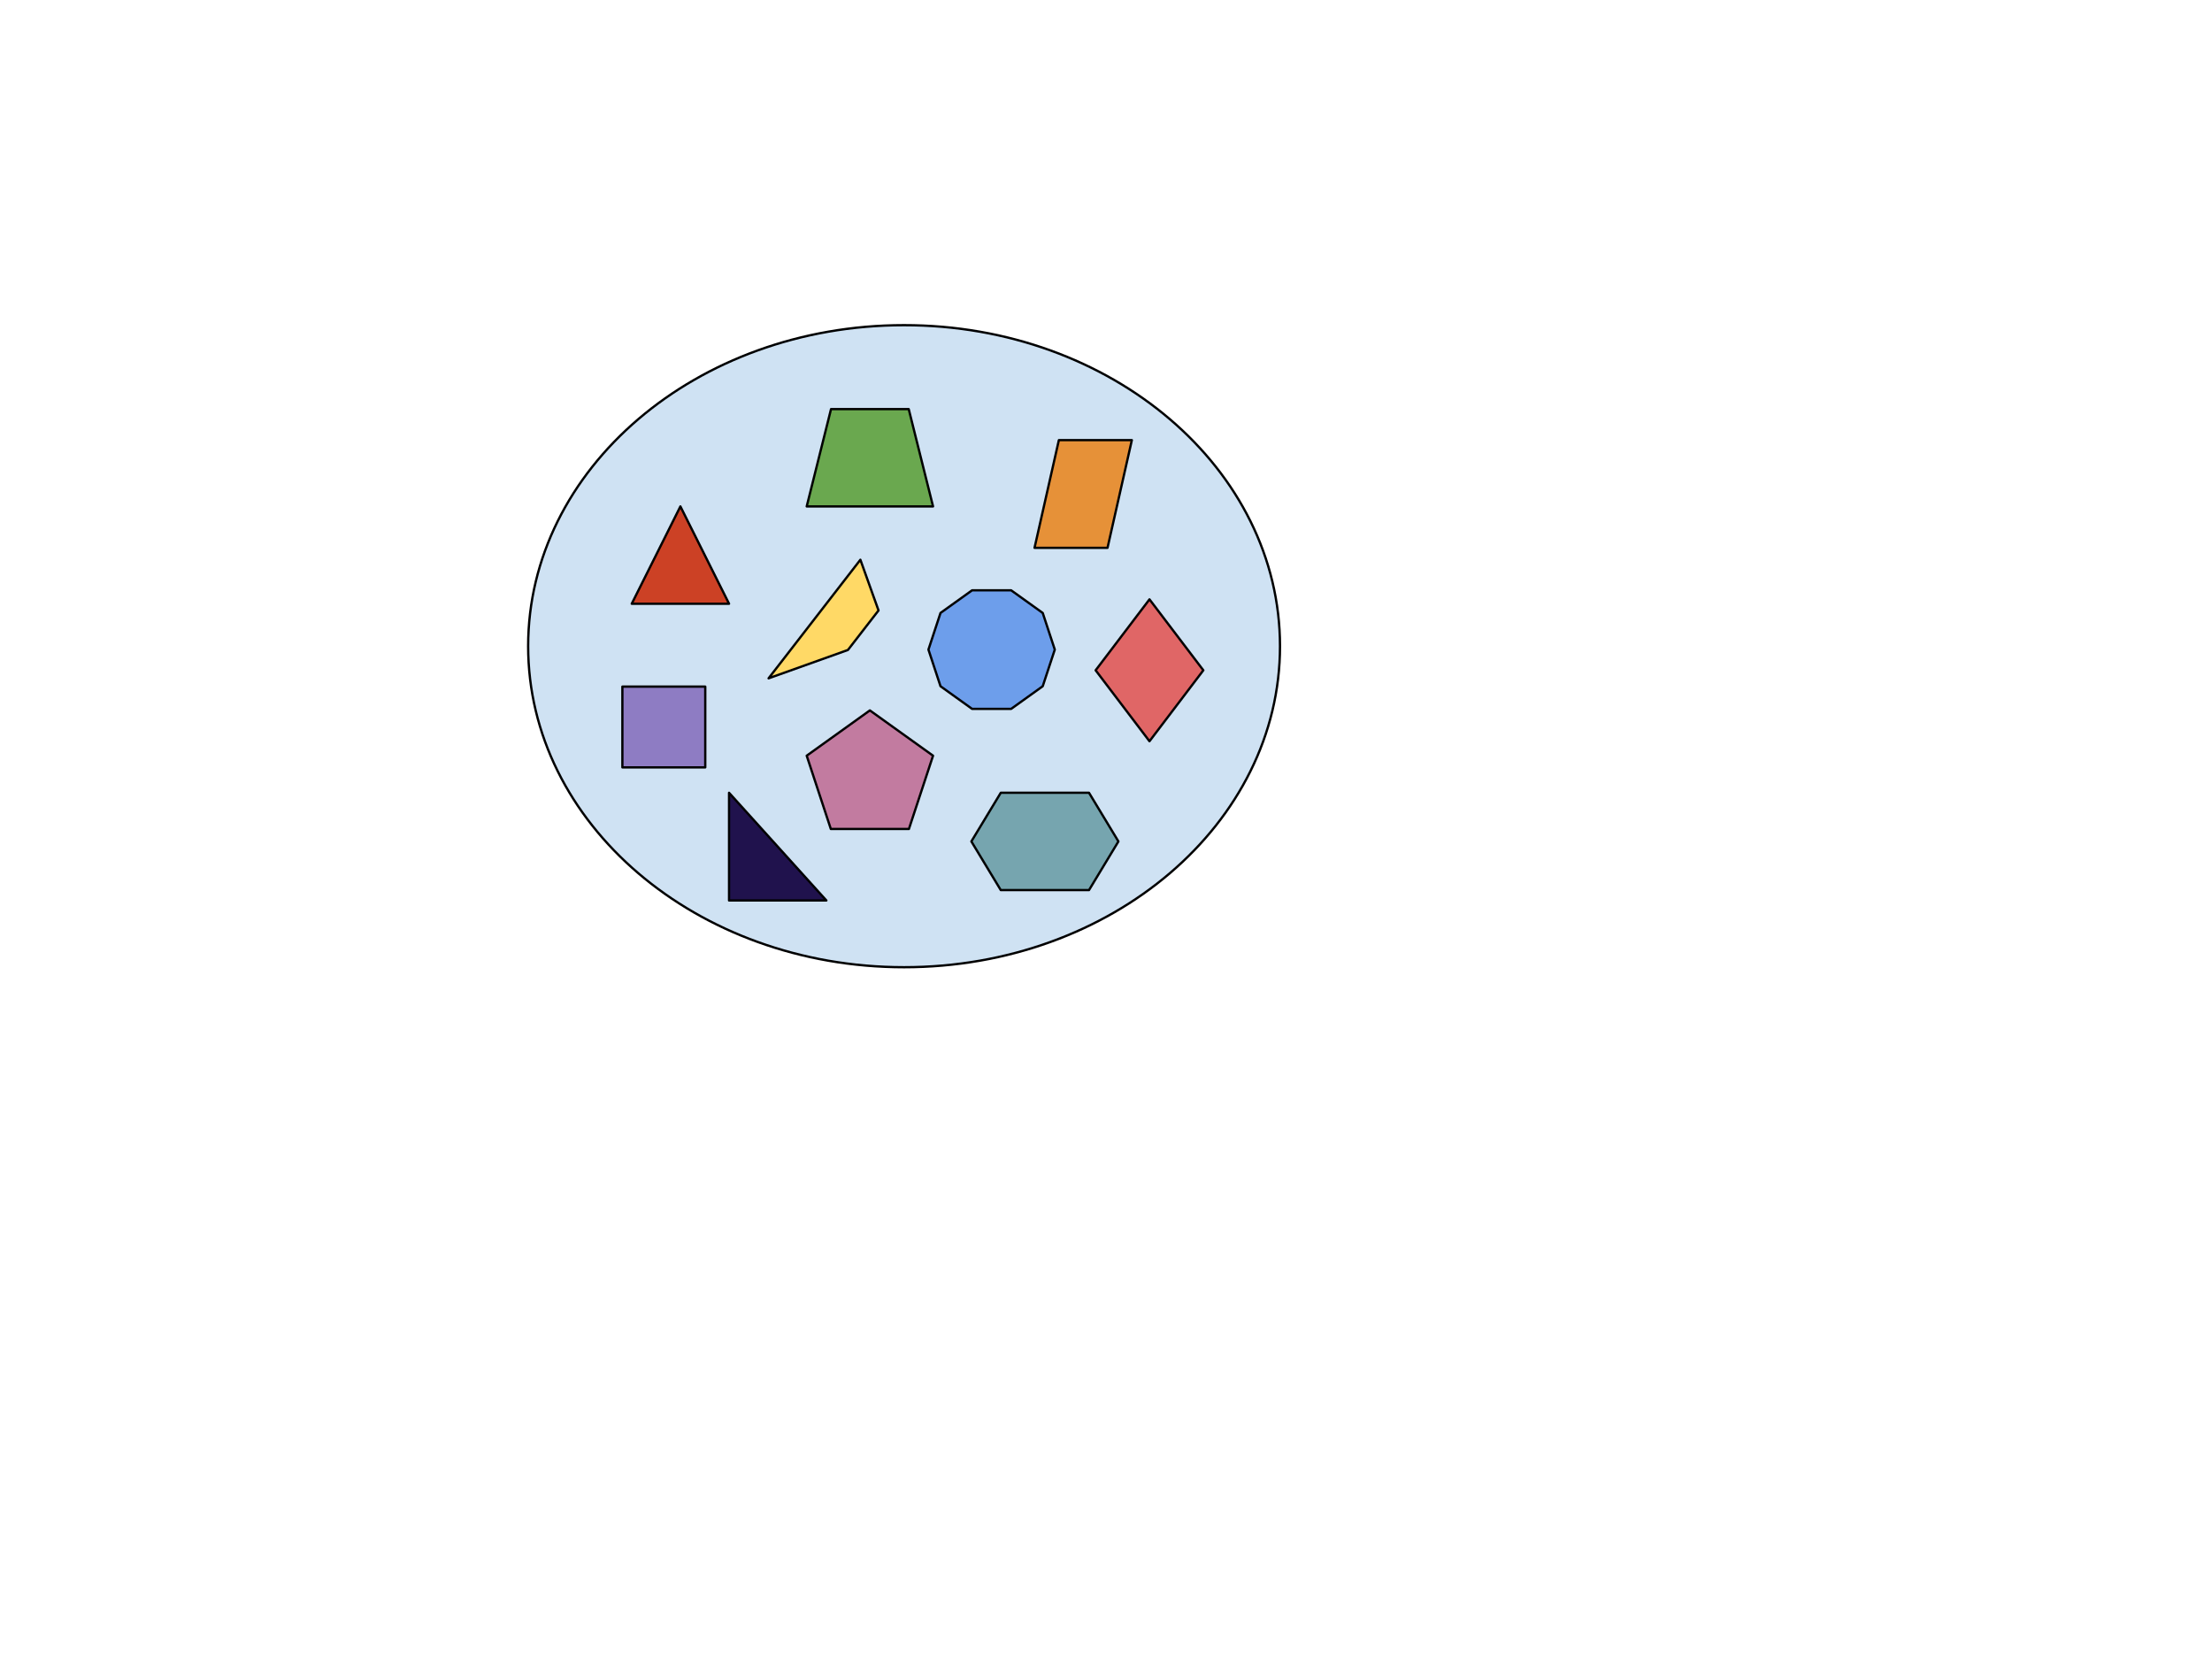
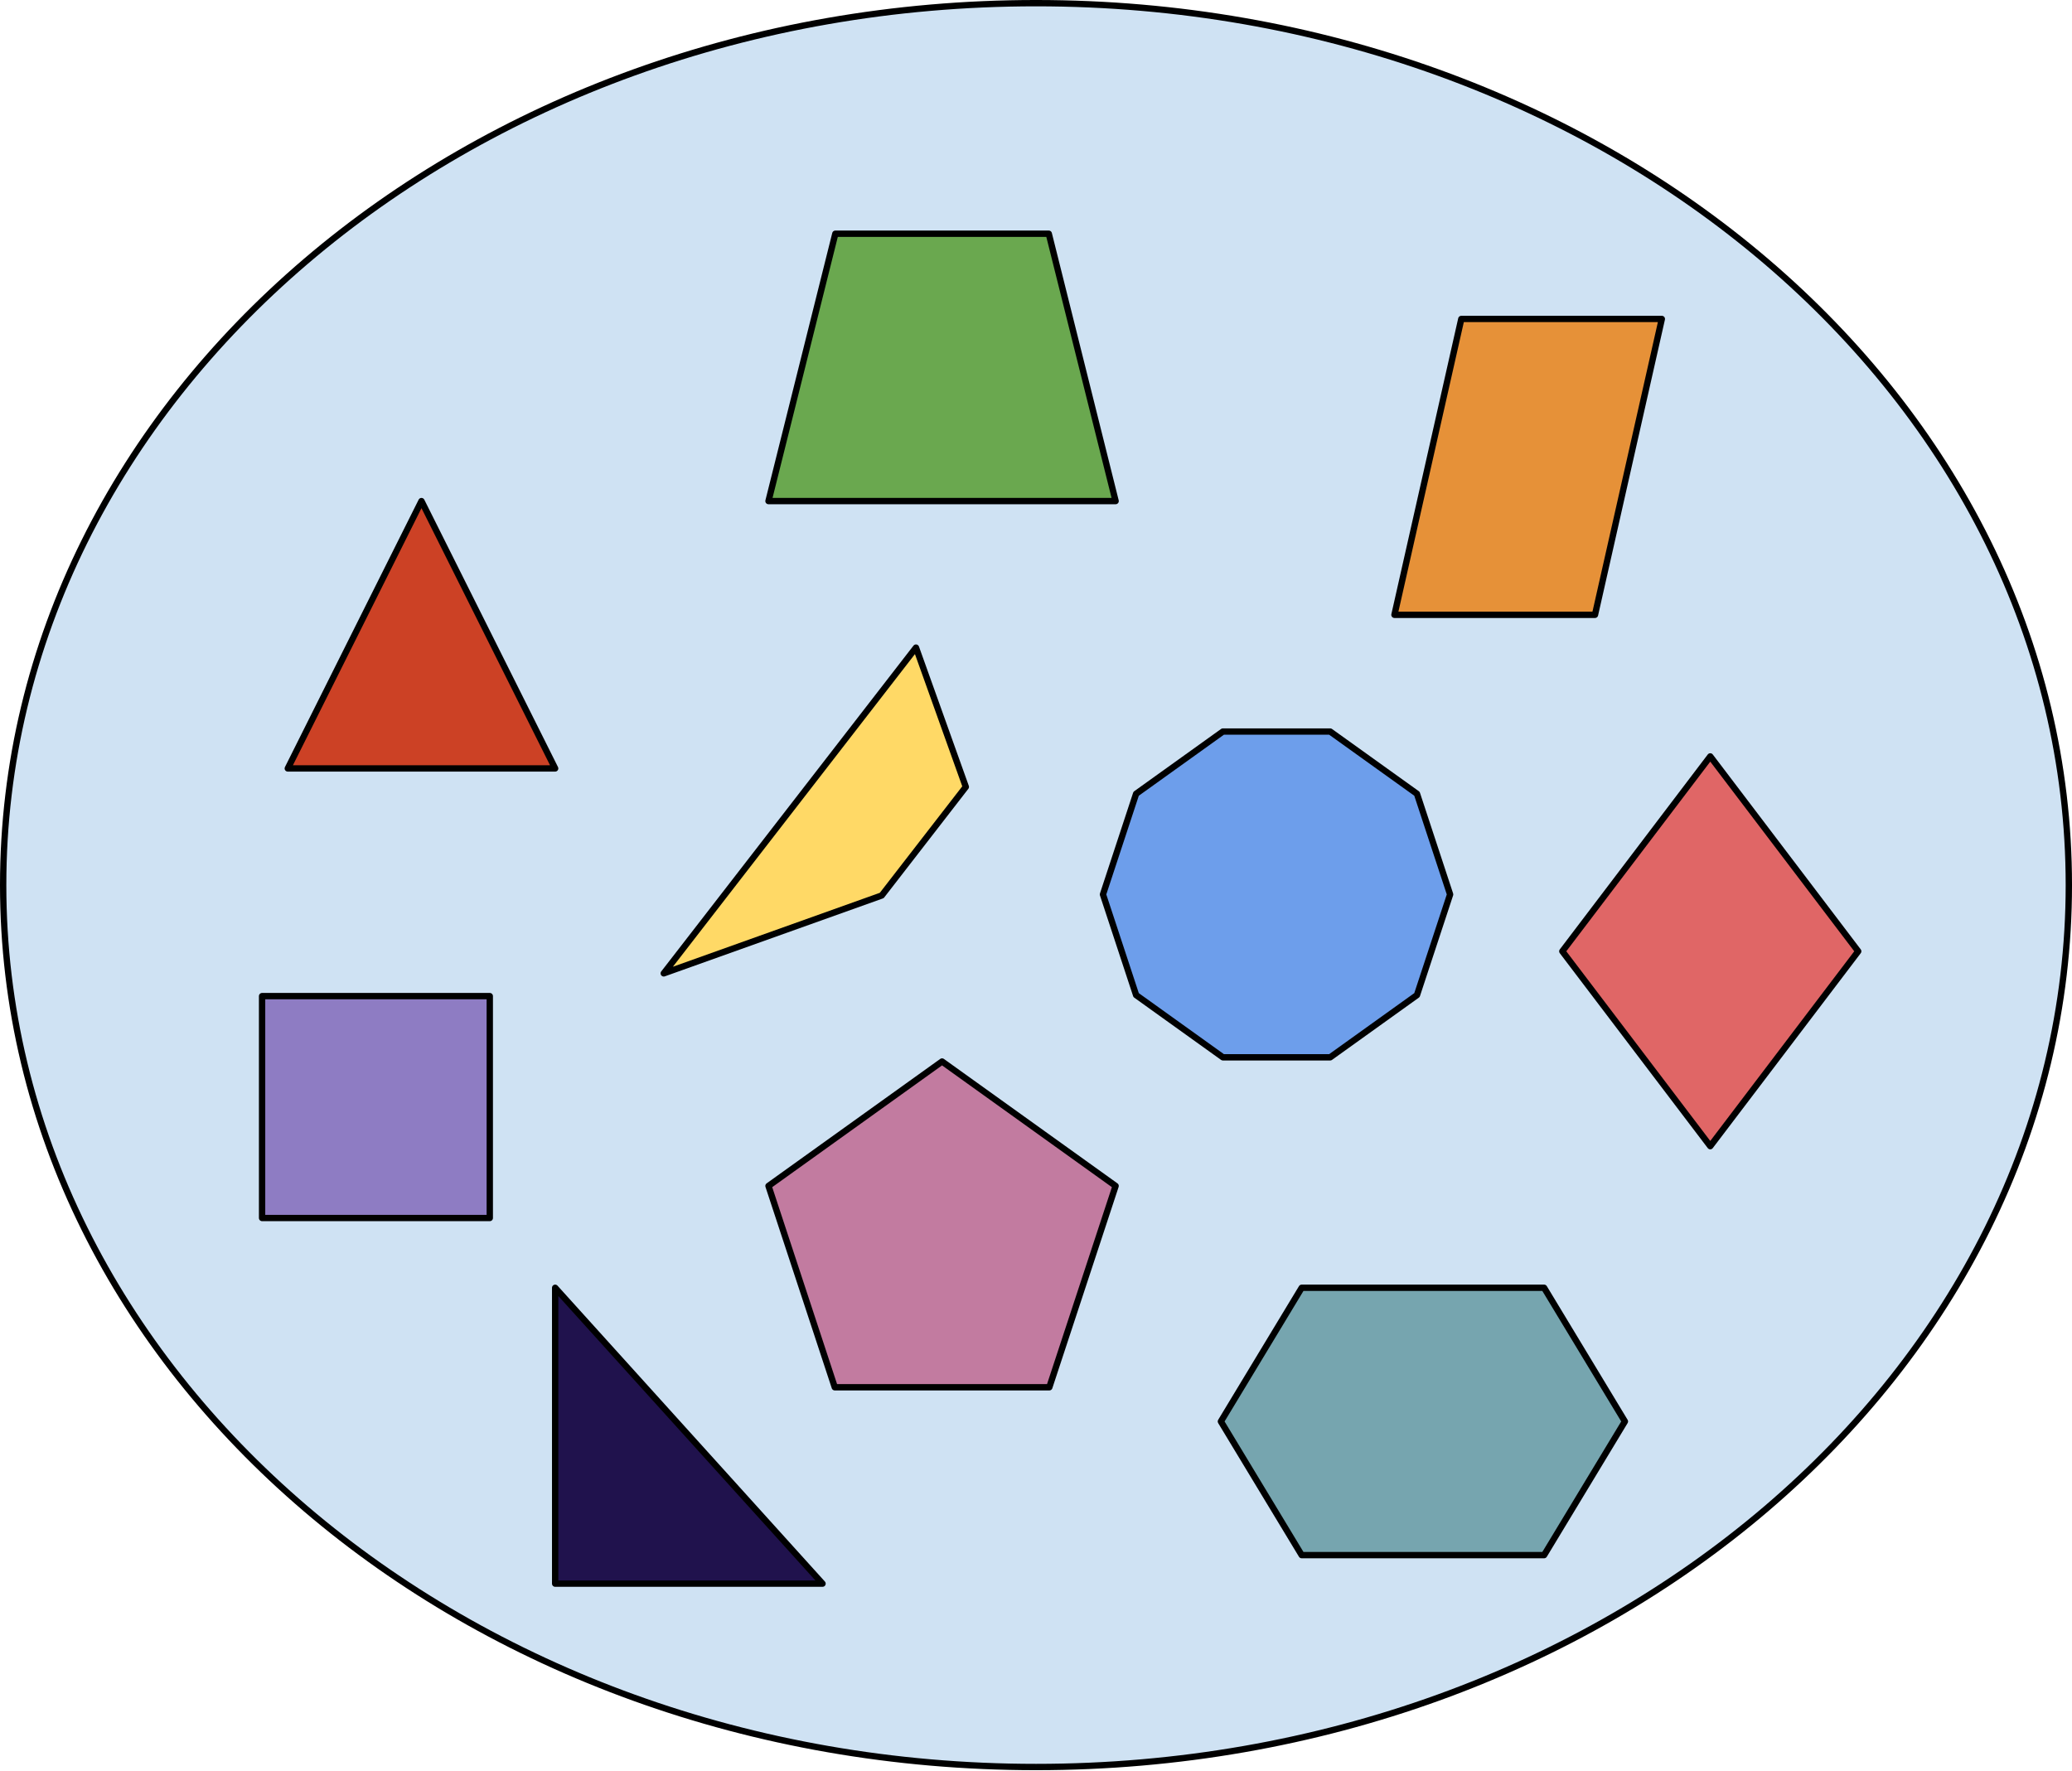
- <svg xmlns="http://www.w3.org/2000/svg" version="1.1" viewBox="0.0 0.0 960.0 720.0" fill="none" stroke="none" stroke-linecap="square" stroke-miterlimit="10">
+ <svg xmlns="http://www.w3.org/2000/svg" version="1.1" viewBox="0 0 327.299 279.646" stroke-miterlimit="10" id="svg53" width="327.299" height="279.646" style="fill:none;stroke:none;stroke-linecap:square;stroke-miterlimit:10">
+   <defs id="defs57" />
  <clipPath id="p.0">
-     <path d="m0 0l960.0 0l0 720.0l-960.0 0l0 -720.0z" clip-rule="nonzero" />
+     <path d="M 0,0 H 960 V 720 H 0 Z" id="path2" style="clip-rule:nonzero" />
  </clipPath>
-   <g clip-path="url(#p.0)">
-     <path fill="#000000" fill-opacity="0.0" d="m0 0l960.0 0l0 720.0l-960.0 0z" fill-rule="evenodd" />
-     <path fill="#cfe2f3" d="m229.213 280.446l0 0c0 -76.946 73.045 -139.323 163.15 -139.323l0 0c90.105 0 163.15 62.377 163.15 139.323l0 0c0 76.946 -73.045 139.323 -163.15 139.323l0 0c-90.105 0 -163.15 -62.377 -163.15 -139.323z" fill-rule="evenodd" />
-     <path stroke="#000000" stroke-width="1.0" stroke-linejoin="round" stroke-linecap="butt" d="m229.213 280.446l0 0c0 -76.946 73.045 -139.323 163.15 -139.323l0 0c90.105 0 163.15 62.377 163.15 139.323l0 0c0 76.946 -73.045 139.323 -163.15 139.323l0 0c-90.105 0 -163.15 -62.377 -163.15 -139.323z" fill-rule="evenodd" />
-     <path fill="#cc4125" d="m274.171 262.018l21.118 -42.236l21.118 42.236z" fill-rule="evenodd" />
-     <path stroke="#000000" stroke-width="1.0" stroke-linejoin="round" stroke-linecap="butt" d="m274.171 262.018l21.118 -42.236l21.118 42.236z" fill-rule="evenodd" />
-     <path fill="#20124d" d="m316.407 390.801l0 -46.74l42.236 46.74z" fill-rule="evenodd" />
-     <path stroke="#000000" stroke-width="1.0" stroke-linejoin="round" stroke-linecap="butt" d="m316.407 390.801l0 -46.74l42.236 46.74z" fill-rule="evenodd" />
-     <path fill="#e69138" d="m448.984 237.751l10.559 -46.74l31.677 0l-10.559 46.74z" fill-rule="evenodd" />
-     <path stroke="#000000" stroke-width="1.0" stroke-linejoin="round" stroke-linecap="butt" d="m448.984 237.751l10.559 -46.74l31.677 0l-10.559 46.74z" fill-rule="evenodd" />
-     <path fill="#6aa84f" d="m350.105 219.782l10.559 -42.236l33.717 0l10.559 42.236z" fill-rule="evenodd" />
-     <path stroke="#000000" stroke-width="1.0" stroke-linejoin="round" stroke-linecap="butt" d="m350.105 219.782l10.559 -42.236l33.717 0l10.559 42.236z" fill-rule="evenodd" />
-     <path fill="#e06666" d="m475.501 290.904l23.37 -30.787l23.37 30.787l-23.37 30.787z" fill-rule="evenodd" />
-     <path stroke="#000000" stroke-width="1.0" stroke-linejoin="round" stroke-linecap="butt" d="m475.501 290.904l23.37 -30.787l23.37 30.787l-23.37 30.787z" fill-rule="evenodd" />
-     <path fill="#c27ba0" d="m350.105 327.973l27.417 -19.658l27.417 19.658l-10.472 31.807l-33.89 0z" fill-rule="evenodd" />
-     <path stroke="#000000" stroke-width="1.0" stroke-linejoin="round" stroke-linecap="butt" d="m350.105 327.973l27.417 -19.658l27.417 19.658l-10.472 31.807l-33.89 0z" fill-rule="evenodd" />
-     <path fill="#76a5af" d="m421.567 365.178l12.764 -21.118l38.293 0l12.764 21.118l-12.764 21.118l-38.293 0z" fill-rule="evenodd" />
-     <path stroke="#000000" stroke-width="1.0" stroke-linejoin="round" stroke-linecap="butt" d="m421.567 365.178l12.764 -21.118l38.293 0l12.764 21.118l-12.764 21.118l-38.293 0z" fill-rule="evenodd" />
-     <path fill="#8e7cc3" d="m270.112 297.984l35.969 0l0 35.055l-35.969 0z" fill-rule="evenodd" />
-     <path stroke="#000000" stroke-width="1.0" stroke-linejoin="round" stroke-linecap="butt" d="m270.112 297.984l35.969 0l0 35.055l-35.969 0z" fill-rule="evenodd" />
-     <path fill="#ffd966" d="m381.277 264.933l-13.281 17.155l-34.436 12.305l39.843 -51.465z" fill-rule="evenodd" />
-     <path stroke="#000000" stroke-width="1.0" stroke-linejoin="round" stroke-linecap="butt" d="m381.277 264.933l-13.281 17.155l-34.436 12.305l39.843 -51.465z" fill-rule="evenodd" />
-     <path fill="#6d9eeb" d="m402.941 281.922l5.236 -15.903l13.709 -9.829l16.945 0l13.709 9.829l5.236 15.903l-5.236 15.903l-13.709 9.829l-16.945 0l-13.709 -9.829z" fill-rule="evenodd" />
-     <path stroke="#000000" stroke-width="1.0" stroke-linejoin="round" stroke-linecap="butt" d="m402.941 281.922l5.236 -15.903l13.709 -9.829l16.945 0l13.709 9.829l5.236 15.903l-5.236 15.903l-13.709 9.829l-16.945 0l-13.709 -9.829z" fill-rule="evenodd" />
+   <g id="g4815" transform="translate(-282.0459,-320.6234)">
+     <path d="m 282.546,460.446 v 0 c 0,-76.946 73.045,-139.323 163.15,-139.323 v 0 c 90.105,0 163.15,62.377 163.15,139.323 v 0 c 0,76.946 -73.045,139.323 -163.15,139.323 v 0 c -90.105,0 -163.15,-62.377 -163.15,-139.323 z" id="path7" style="fill:#cfe2f3;fill-rule:evenodd" />
+     <path d="m 282.546,460.446 v 0 c 0,-76.946 73.045,-139.323 163.15,-139.323 v 0 c 90.105,0 163.15,62.377 163.15,139.323 v 0 c 0,76.946 -73.045,139.323 -163.15,139.323 v 0 c -90.105,0 -163.15,-62.377 -163.15,-139.323 z" id="path9" style="fill-rule:evenodd;stroke:#000000;stroke-width:1;stroke-linecap:butt;stroke-linejoin:round" />
+     <path d="m 327.504,442.018 21.118,-42.236 21.118,42.236 z" id="path11" style="fill:#cc4125;fill-rule:evenodd" />
+     <path d="m 327.504,442.018 21.118,-42.236 21.118,42.236 z" id="path13" style="fill-rule:evenodd;stroke:#000000;stroke-width:1;stroke-linecap:butt;stroke-linejoin:round" />
+     <path d="m 369.74,570.801 v -46.74 l 42.236,46.74 z" id="path15" style="fill:#20124d;fill-rule:evenodd" />
+     <path d="m 369.74,570.801 v -46.74 l 42.236,46.74 z" id="path17" style="fill-rule:evenodd;stroke:#000000;stroke-width:1;stroke-linecap:butt;stroke-linejoin:round" />
+     <path d="m 502.318,417.751 10.559,-46.74 h 31.677 l -10.559,46.74 z" id="path19" style="fill:#e69138;fill-rule:evenodd" />
+     <path d="m 502.318,417.751 10.559,-46.74 h 31.677 l -10.559,46.74 z" id="path21" style="fill-rule:evenodd;stroke:#000000;stroke-width:1;stroke-linecap:butt;stroke-linejoin:round" />
+     <path d="m 403.438,399.782 10.559,-42.236 h 33.717 l 10.559,42.236 z" id="path23" style="fill:#6aa84f;fill-rule:evenodd" />
+     <path d="m 403.438,399.782 10.559,-42.236 h 33.717 l 10.559,42.236 z" id="path25" style="fill-rule:evenodd;stroke:#000000;stroke-width:1;stroke-linecap:butt;stroke-linejoin:round" />
+     <path d="m 528.835,470.904 23.37,-30.787 23.37,30.787 -23.37,30.787 z" id="path27" style="fill:#e06666;fill-rule:evenodd" />
+     <path d="m 528.835,470.904 23.37,-30.787 23.37,30.787 -23.37,30.787 z" id="path29" style="fill-rule:evenodd;stroke:#000000;stroke-width:1;stroke-linecap:butt;stroke-linejoin:round" />
+     <path d="m 403.438,507.973 27.417,-19.658 27.417,19.658 -10.472,31.807 h -33.89 z" id="path31" style="fill:#c27ba0;fill-rule:evenodd" />
+     <path d="m 403.438,507.973 27.417,-19.658 27.417,19.658 -10.472,31.807 h -33.89 z" id="path33" style="fill-rule:evenodd;stroke:#000000;stroke-width:1;stroke-linecap:butt;stroke-linejoin:round" />
+     <path d="m 474.9,545.178 12.764,-21.118 h 38.293 l 12.764,21.118 -12.764,21.118 h -38.293 z" id="path35" style="fill:#76a5af;fill-rule:evenodd" />
+     <path d="m 474.9,545.178 12.764,-21.118 h 38.293 l 12.764,21.118 -12.764,21.118 h -38.293 z" id="path37" style="fill-rule:evenodd;stroke:#000000;stroke-width:1;stroke-linecap:butt;stroke-linejoin:round" />
+     <path d="m 323.445,477.984 h 35.969 v 35.055 h -35.969 z" id="path39" style="fill:#8e7cc3;fill-rule:evenodd" />
+     <path d="m 323.445,477.984 h 35.969 v 35.055 h -35.969 z" id="path41" style="fill-rule:evenodd;stroke:#000000;stroke-width:1;stroke-linecap:butt;stroke-linejoin:round" />
+     <path d="m 434.61,444.933 -13.281,17.155 -34.436,12.305 39.843,-51.465 z" id="path43" style="fill:#ffd966;fill-rule:evenodd" />
+     <path d="m 434.61,444.933 -13.281,17.155 -34.436,12.305 39.843,-51.465 z" id="path45" style="fill-rule:evenodd;stroke:#000000;stroke-width:1;stroke-linecap:butt;stroke-linejoin:round" />
+     <path d="m 456.274,461.922 5.236,-15.903 13.709,-9.829 h 16.945 l 13.709,9.829 5.236,15.903 -5.236,15.903 -13.709,9.829 h -16.945 l -13.709,-9.829 z" id="path47" style="fill:#6d9eeb;fill-rule:evenodd" />
+     <path d="m 456.274,461.922 5.236,-15.903 13.709,-9.829 h 16.945 l 13.709,9.829 5.236,15.903 -5.236,15.903 -13.709,9.829 h -16.945 l -13.709,-9.829 z" id="path49" style="fill-rule:evenodd;stroke:#000000;stroke-width:1;stroke-linecap:butt;stroke-linejoin:round" />
  </g>
</svg>
